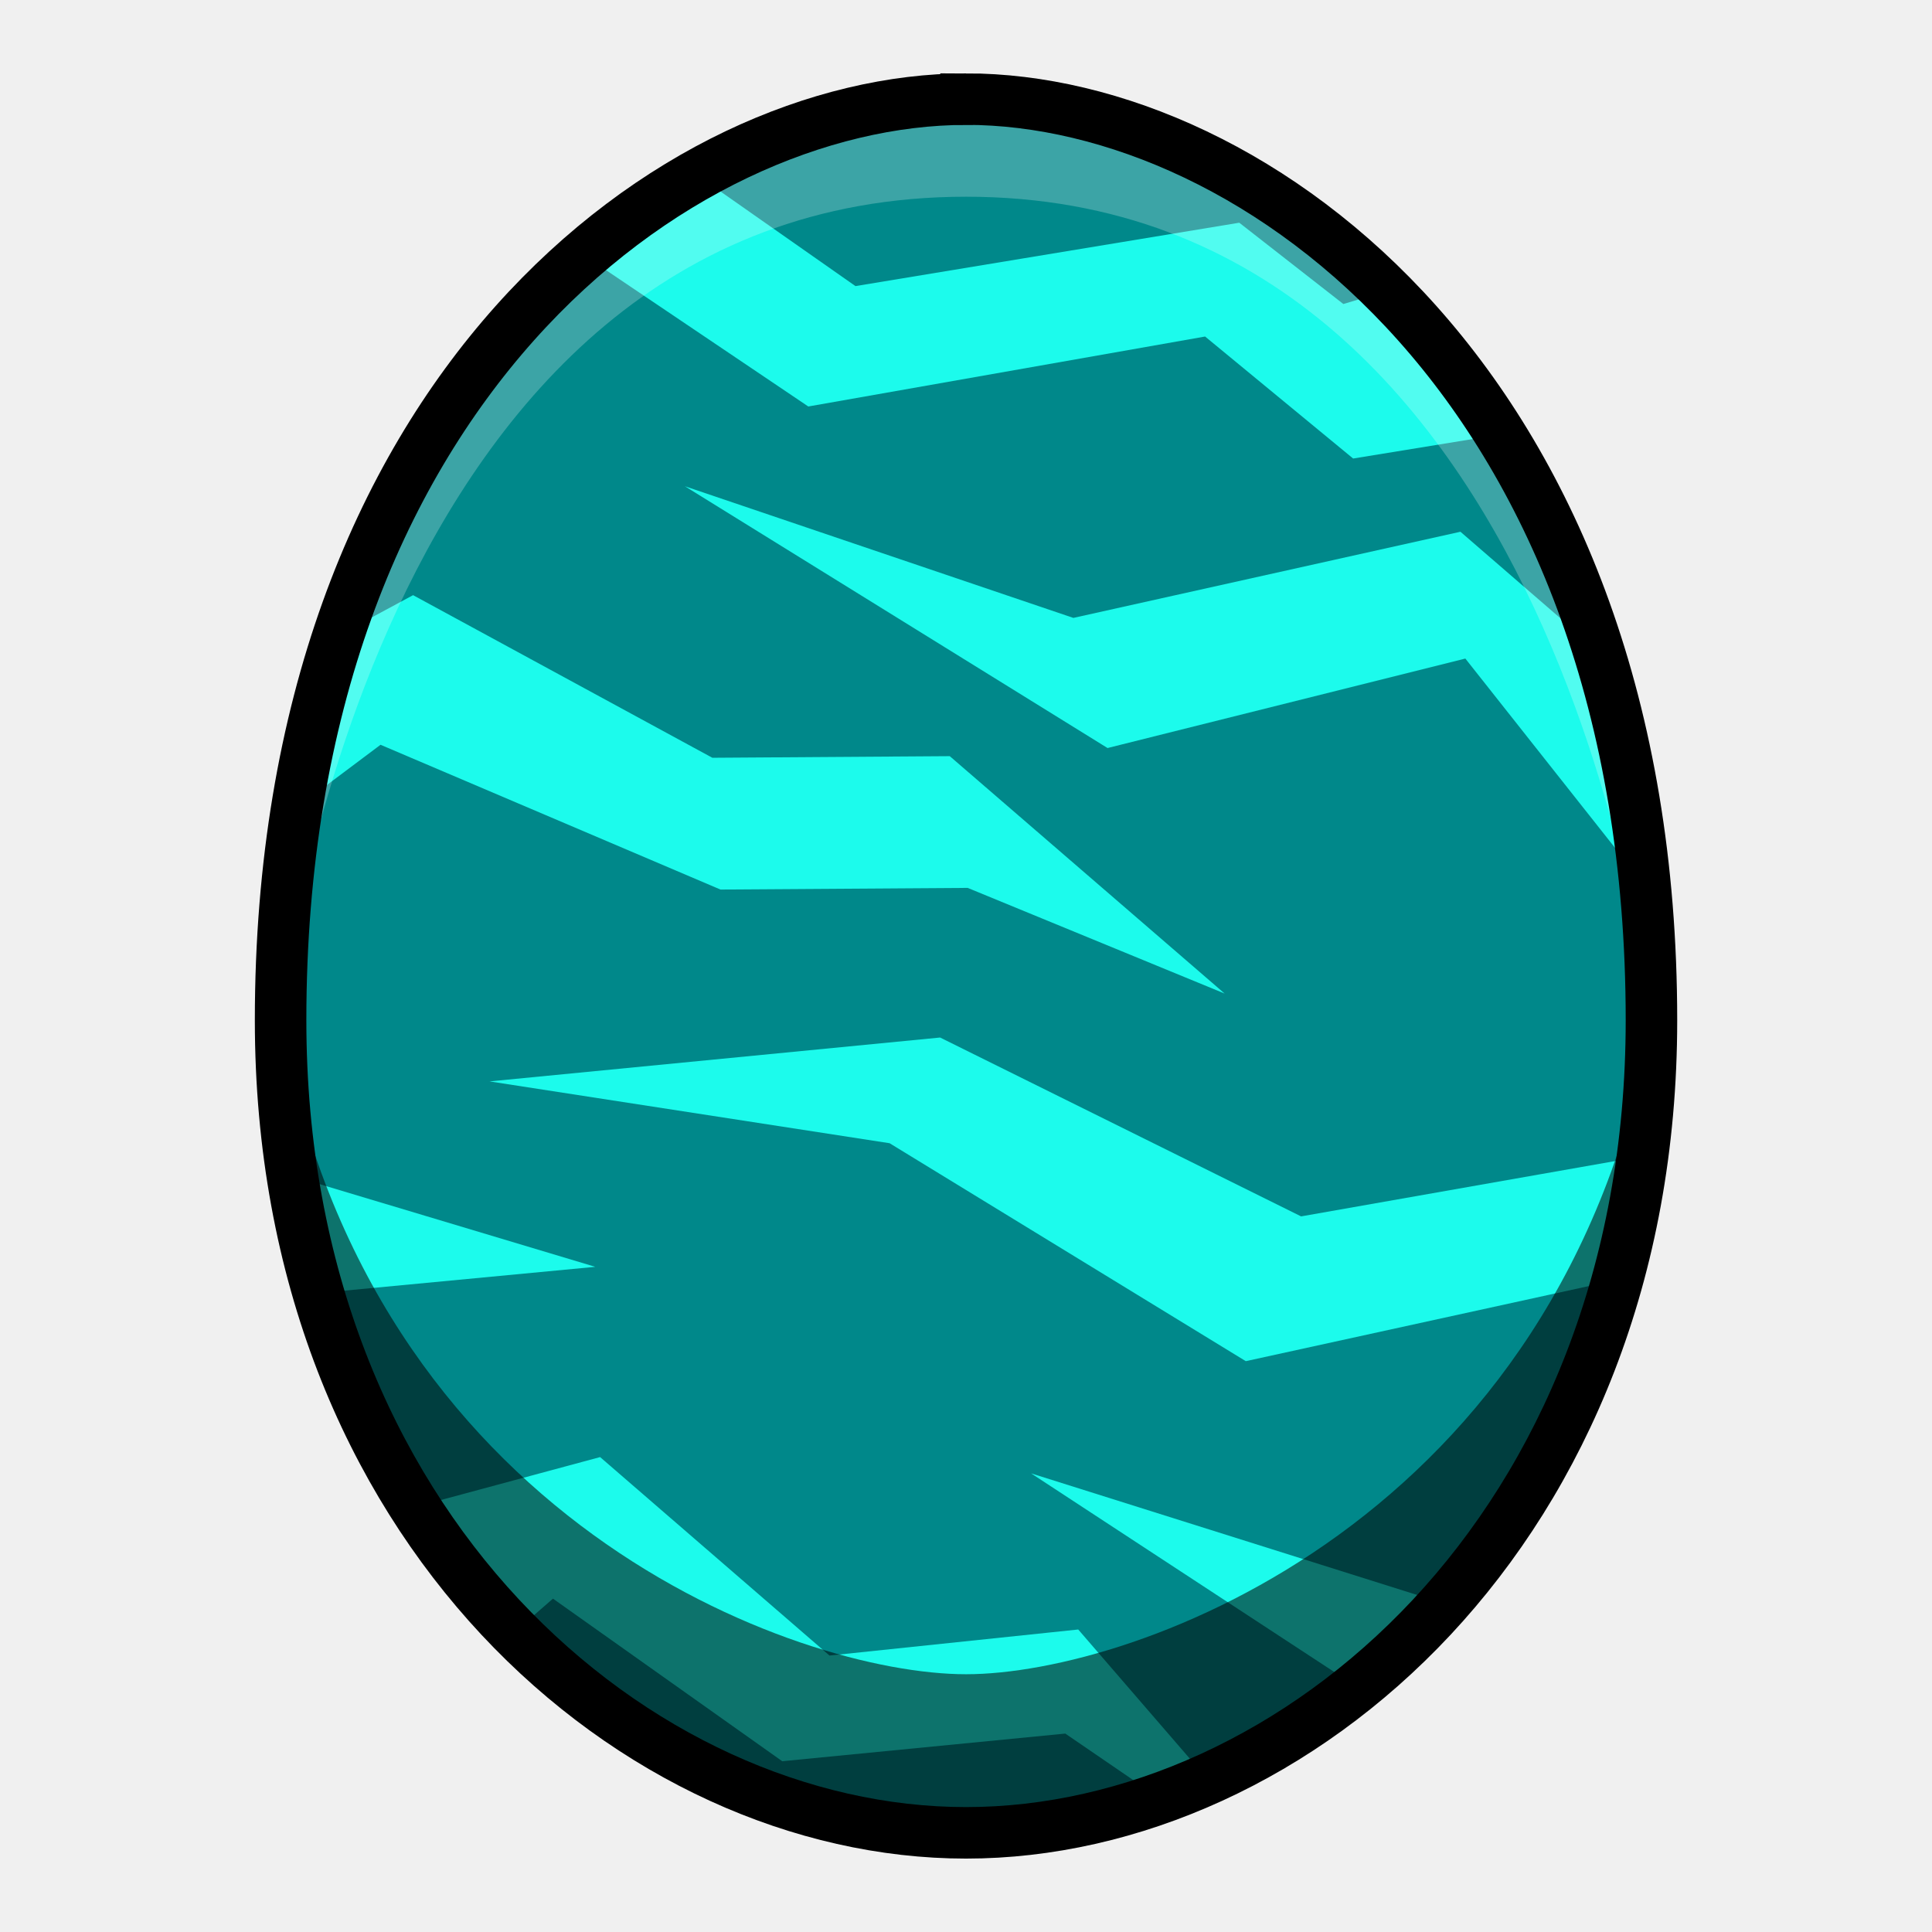
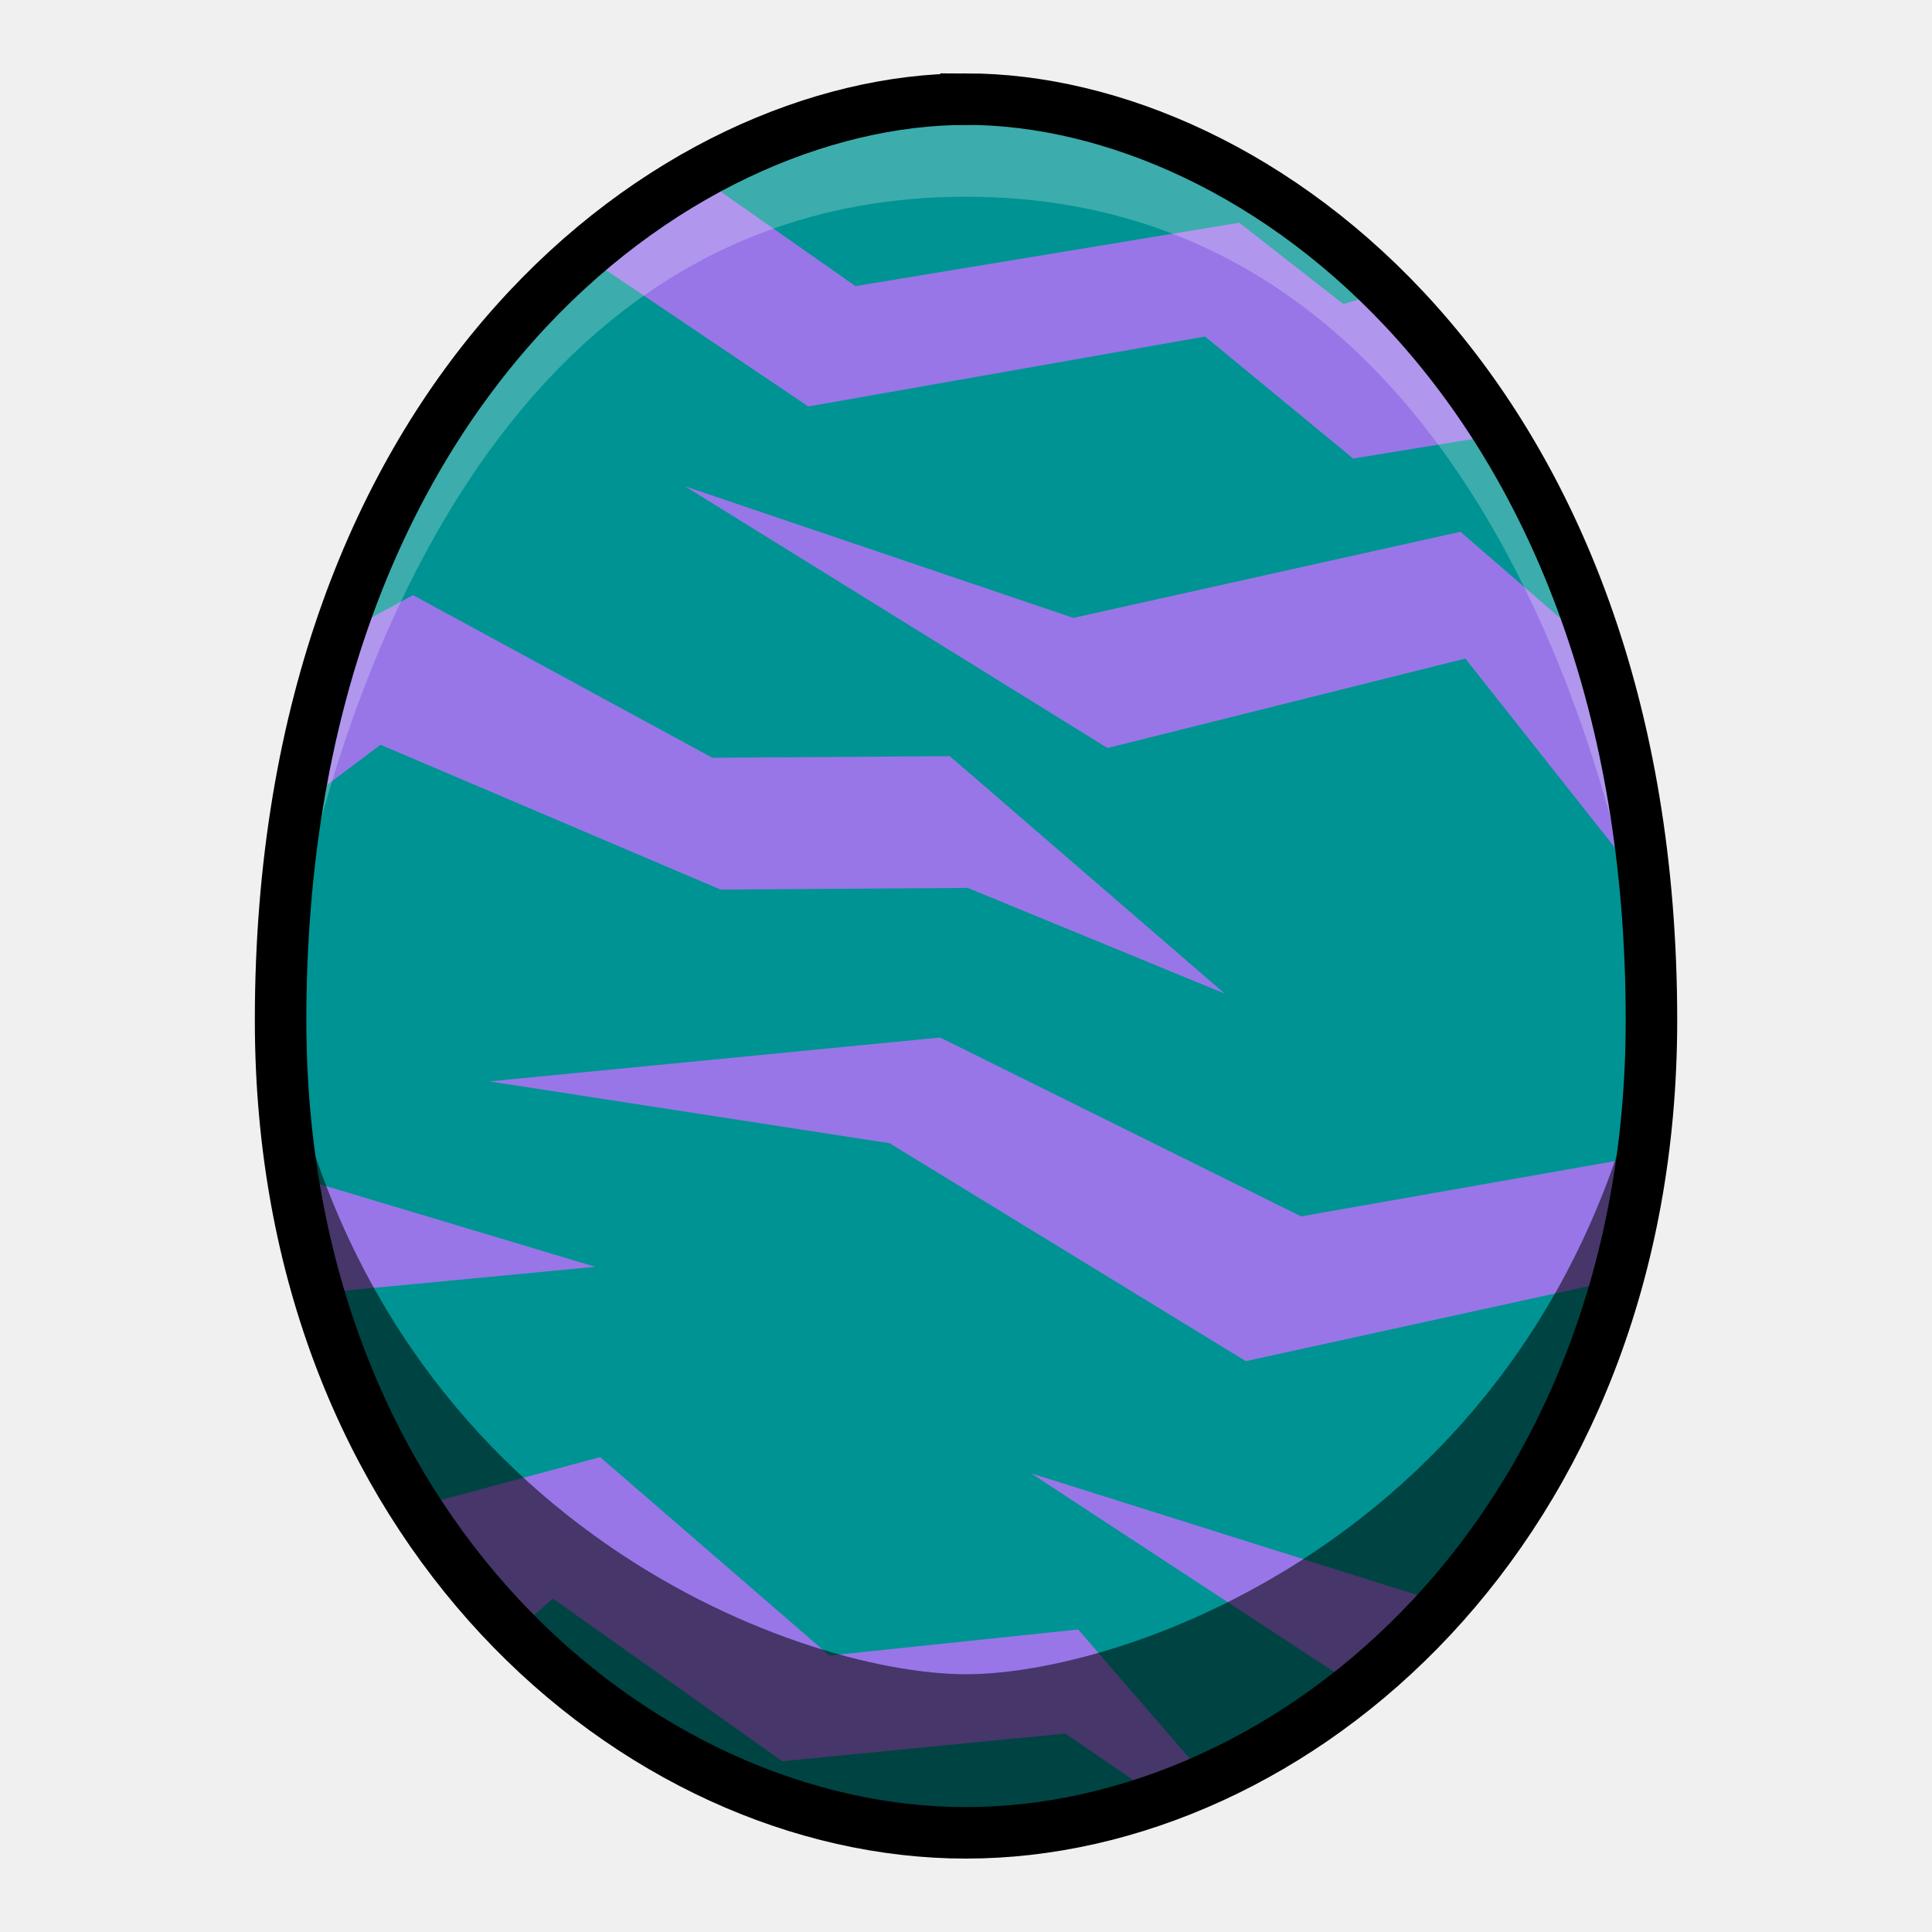
<svg xmlns="http://www.w3.org/2000/svg" viewBox="0 0 39.687 39.687">
-   <path d="M19.844 2.037c-5.953 0-14.08 5.976-14.08 18.922 0 10.441 7.34 16.691 14.08 16.691s14.08-6.25 14.08-16.691c0-12.946-8.127-18.923-14.08-18.923z" fill="#00888a" />
-   <path d="M14.332 3.606 12.094 5.31l4.51 3.04 8.151-1.437 3.041 2.506 3.073-.501-2.272-2.973-1.002.3-2.138-1.67-7.884 1.302-3.24-2.271zm-.267 6.38 8.686 5.38 7.35-1.838 3.54 4.477-.9-4.71L30 10.923l-7.951 1.77-7.985-2.706zm-5.58 2.24-1.302.701-.97 3.575 1.604-1.203 6.983 2.974 5.078-.034 5.279 2.171-5.647-4.877-4.877.033-6.147-3.34zm10.825 9.087-9.254.901 8.218 1.27 7.317 4.477 7.784-1.704.367-2.506-7.015 1.236-7.417-3.675zM5.88 24.119l.368 2.472 5.98-.568-6.348-1.904zm6.448 5.812-3.842 1.036 2.07 2.573.803-.701 4.71 3.34 5.814-.568 1.904 1.303.902-.501-2.54-2.94-5.11.535-4.711-4.076zm8.853.335 6.782 4.443 1.704-1.77-8.486-2.673z" fill="#1cfbec" />
+   <path d="M19.844 2.037c-5.953 0-14.08 5.976-14.08 18.922 0 10.441 7.34 16.691 14.08 16.691s14.08-6.25 14.08-16.691c0-12.946-8.127-18.923-14.08-18.923z" fill="#009393" />
+   <path d="M14.332 3.606 12.094 5.31l4.51 3.04 8.151-1.437 3.041 2.506 3.073-.501-2.272-2.973-1.002.3-2.138-1.67-7.884 1.302-3.24-2.271zm-.267 6.38 8.686 5.38 7.35-1.838 3.54 4.477-.9-4.71L30 10.923l-7.951 1.77-7.985-2.706zm-5.58 2.24-1.302.701-.97 3.575 1.604-1.203 6.983 2.974 5.078-.034 5.279 2.171-5.647-4.877-4.877.033-6.147-3.34zm10.825 9.087-9.254.901 8.218 1.27 7.317 4.477 7.784-1.704.367-2.506-7.015 1.236-7.417-3.675zM5.88 24.119l.368 2.472 5.98-.568-6.348-1.904zm6.448 5.812-3.842 1.036 2.07 2.573.803-.701 4.71 3.34 5.814-.568 1.904 1.303.902-.501-2.54-2.94-5.11.535-4.711-4.076zm8.853.335 6.782 4.443 1.704-1.77-8.486-2.673z" fill="#9876e8" />
  <path d="M19.844 2.037c-8.886 0-14.08 9.48-14.08 18.922 0 0 1.718-16.918 14.08-16.918s14.08 16.918 14.08 16.918c0-9.442-5.195-18.923-14.08-18.923z" opacity=".238" fill="#fff" />
  <path d="M5.764 20.959c.25 12.682 10.938 16.691 14.08 16.691 3.141 0 13.83-4.009 14.08-16.691-1.822 10.27-10.607 13.433-14.08 13.433-3.474 0-12.258-3.164-14.08-13.433z" opacity=".541" />
  <path d="M19.844 2.037c-5.953 0-14.08 5.976-14.08 18.922 0 10.441 7.34 16.691 14.08 16.691s14.08-6.25 14.08-16.691c0-12.946-8.127-18.923-14.08-18.923z" fill="none" stroke="#000" stroke-width="1.058" />
</svg>
